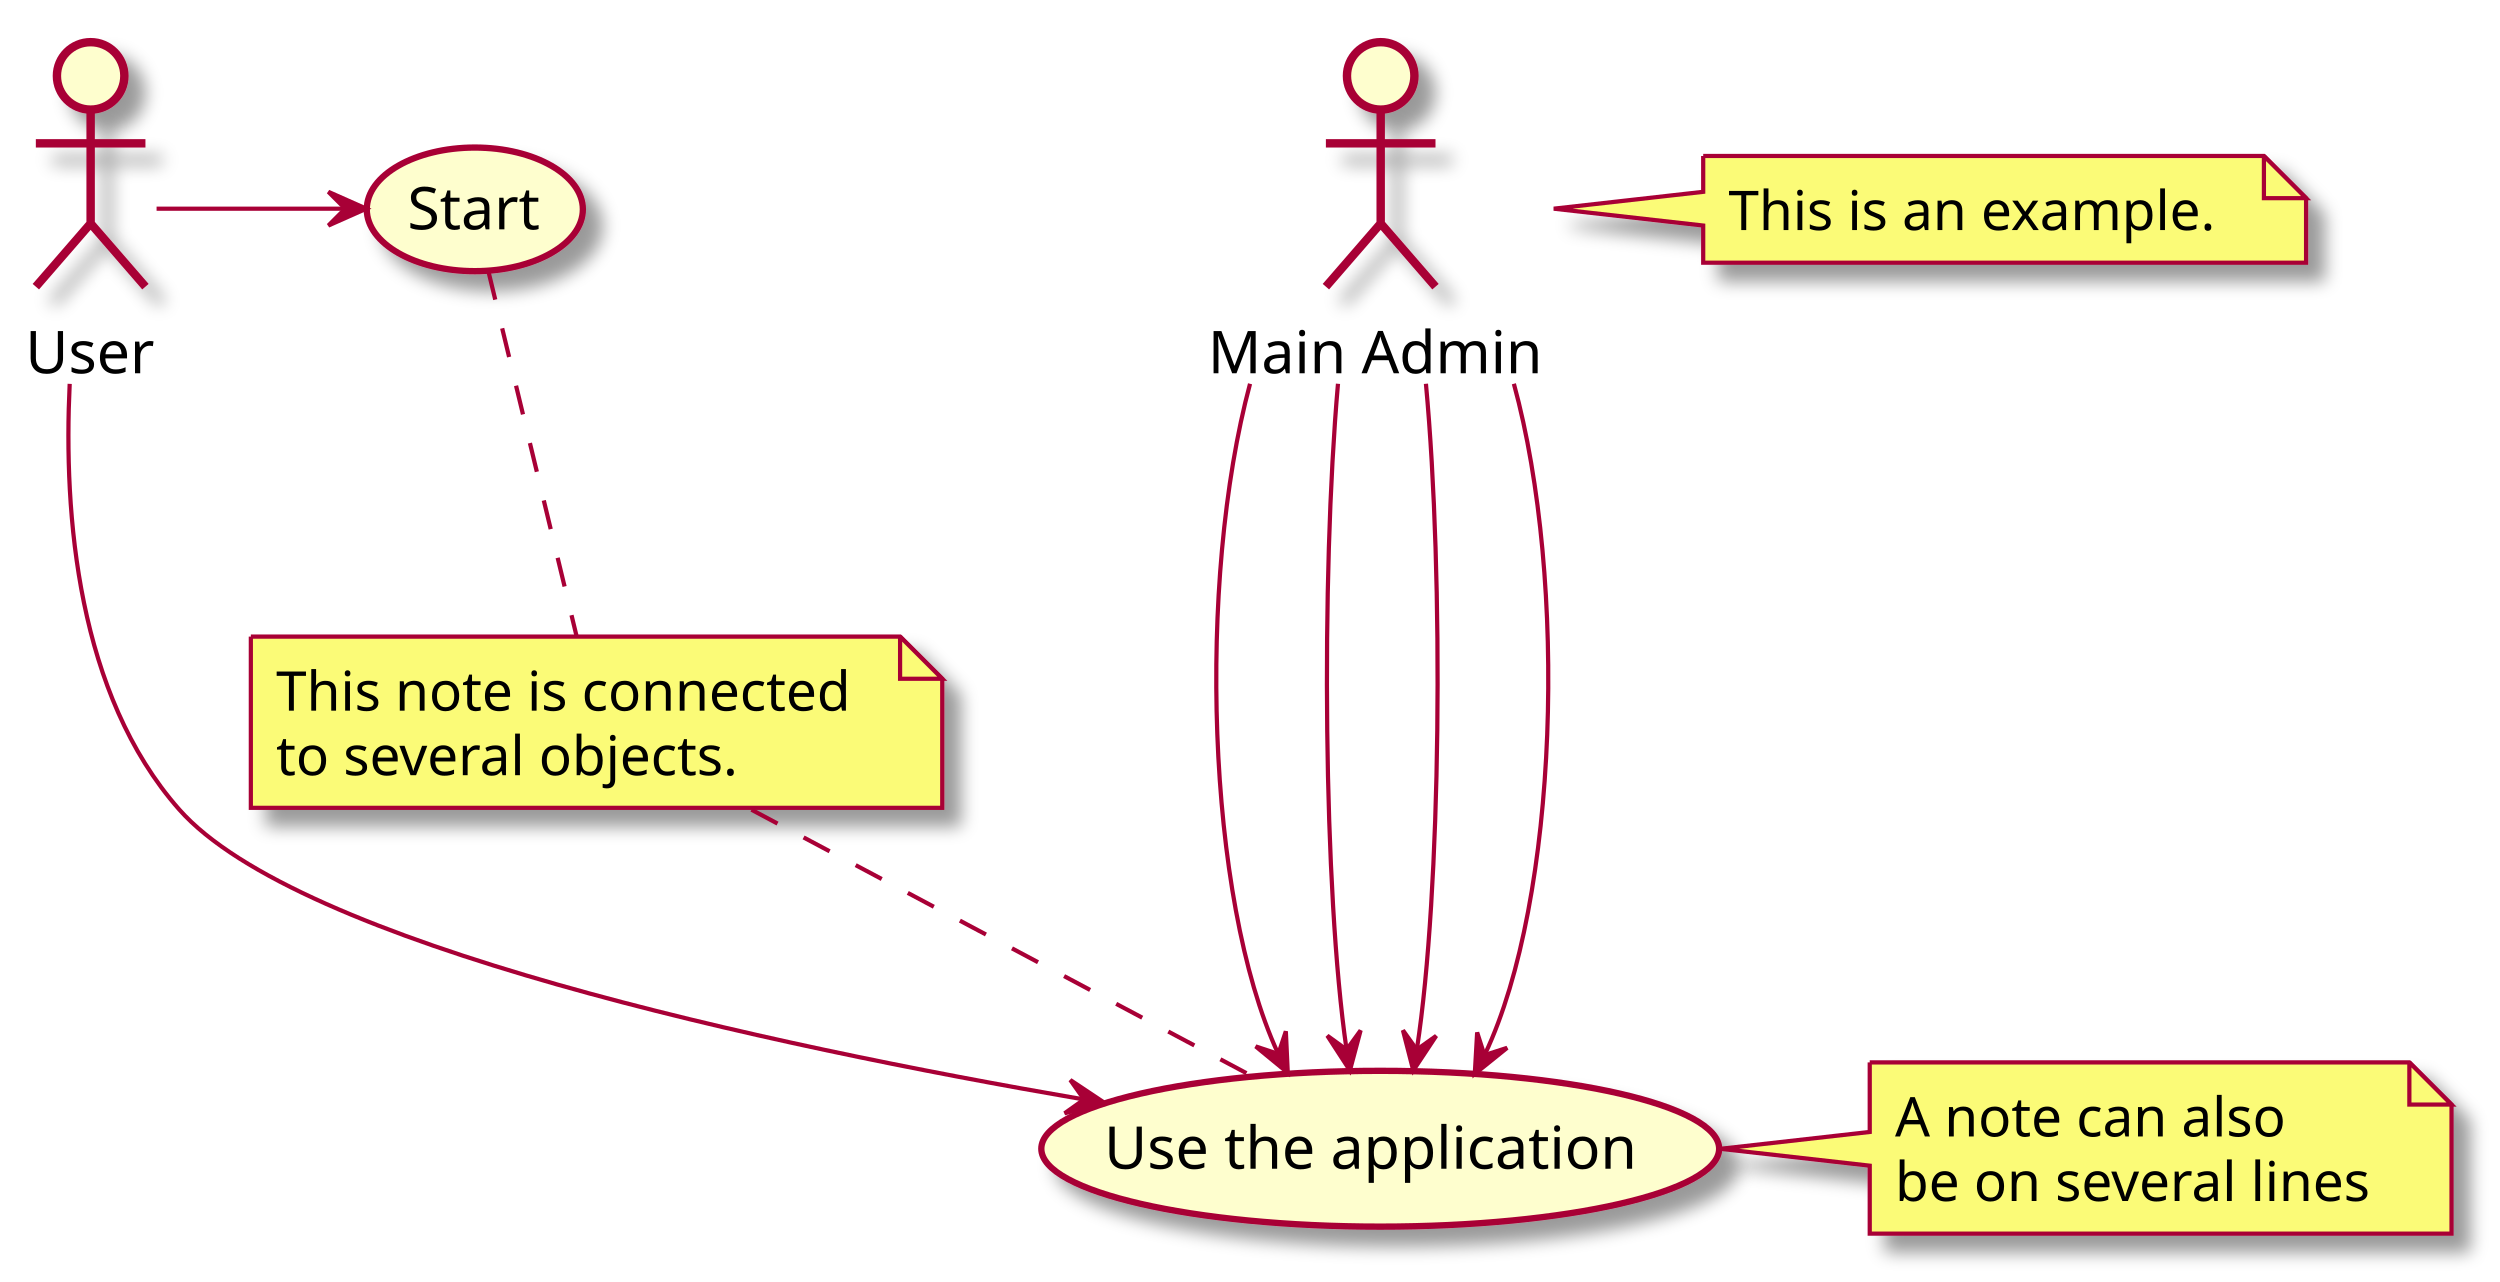
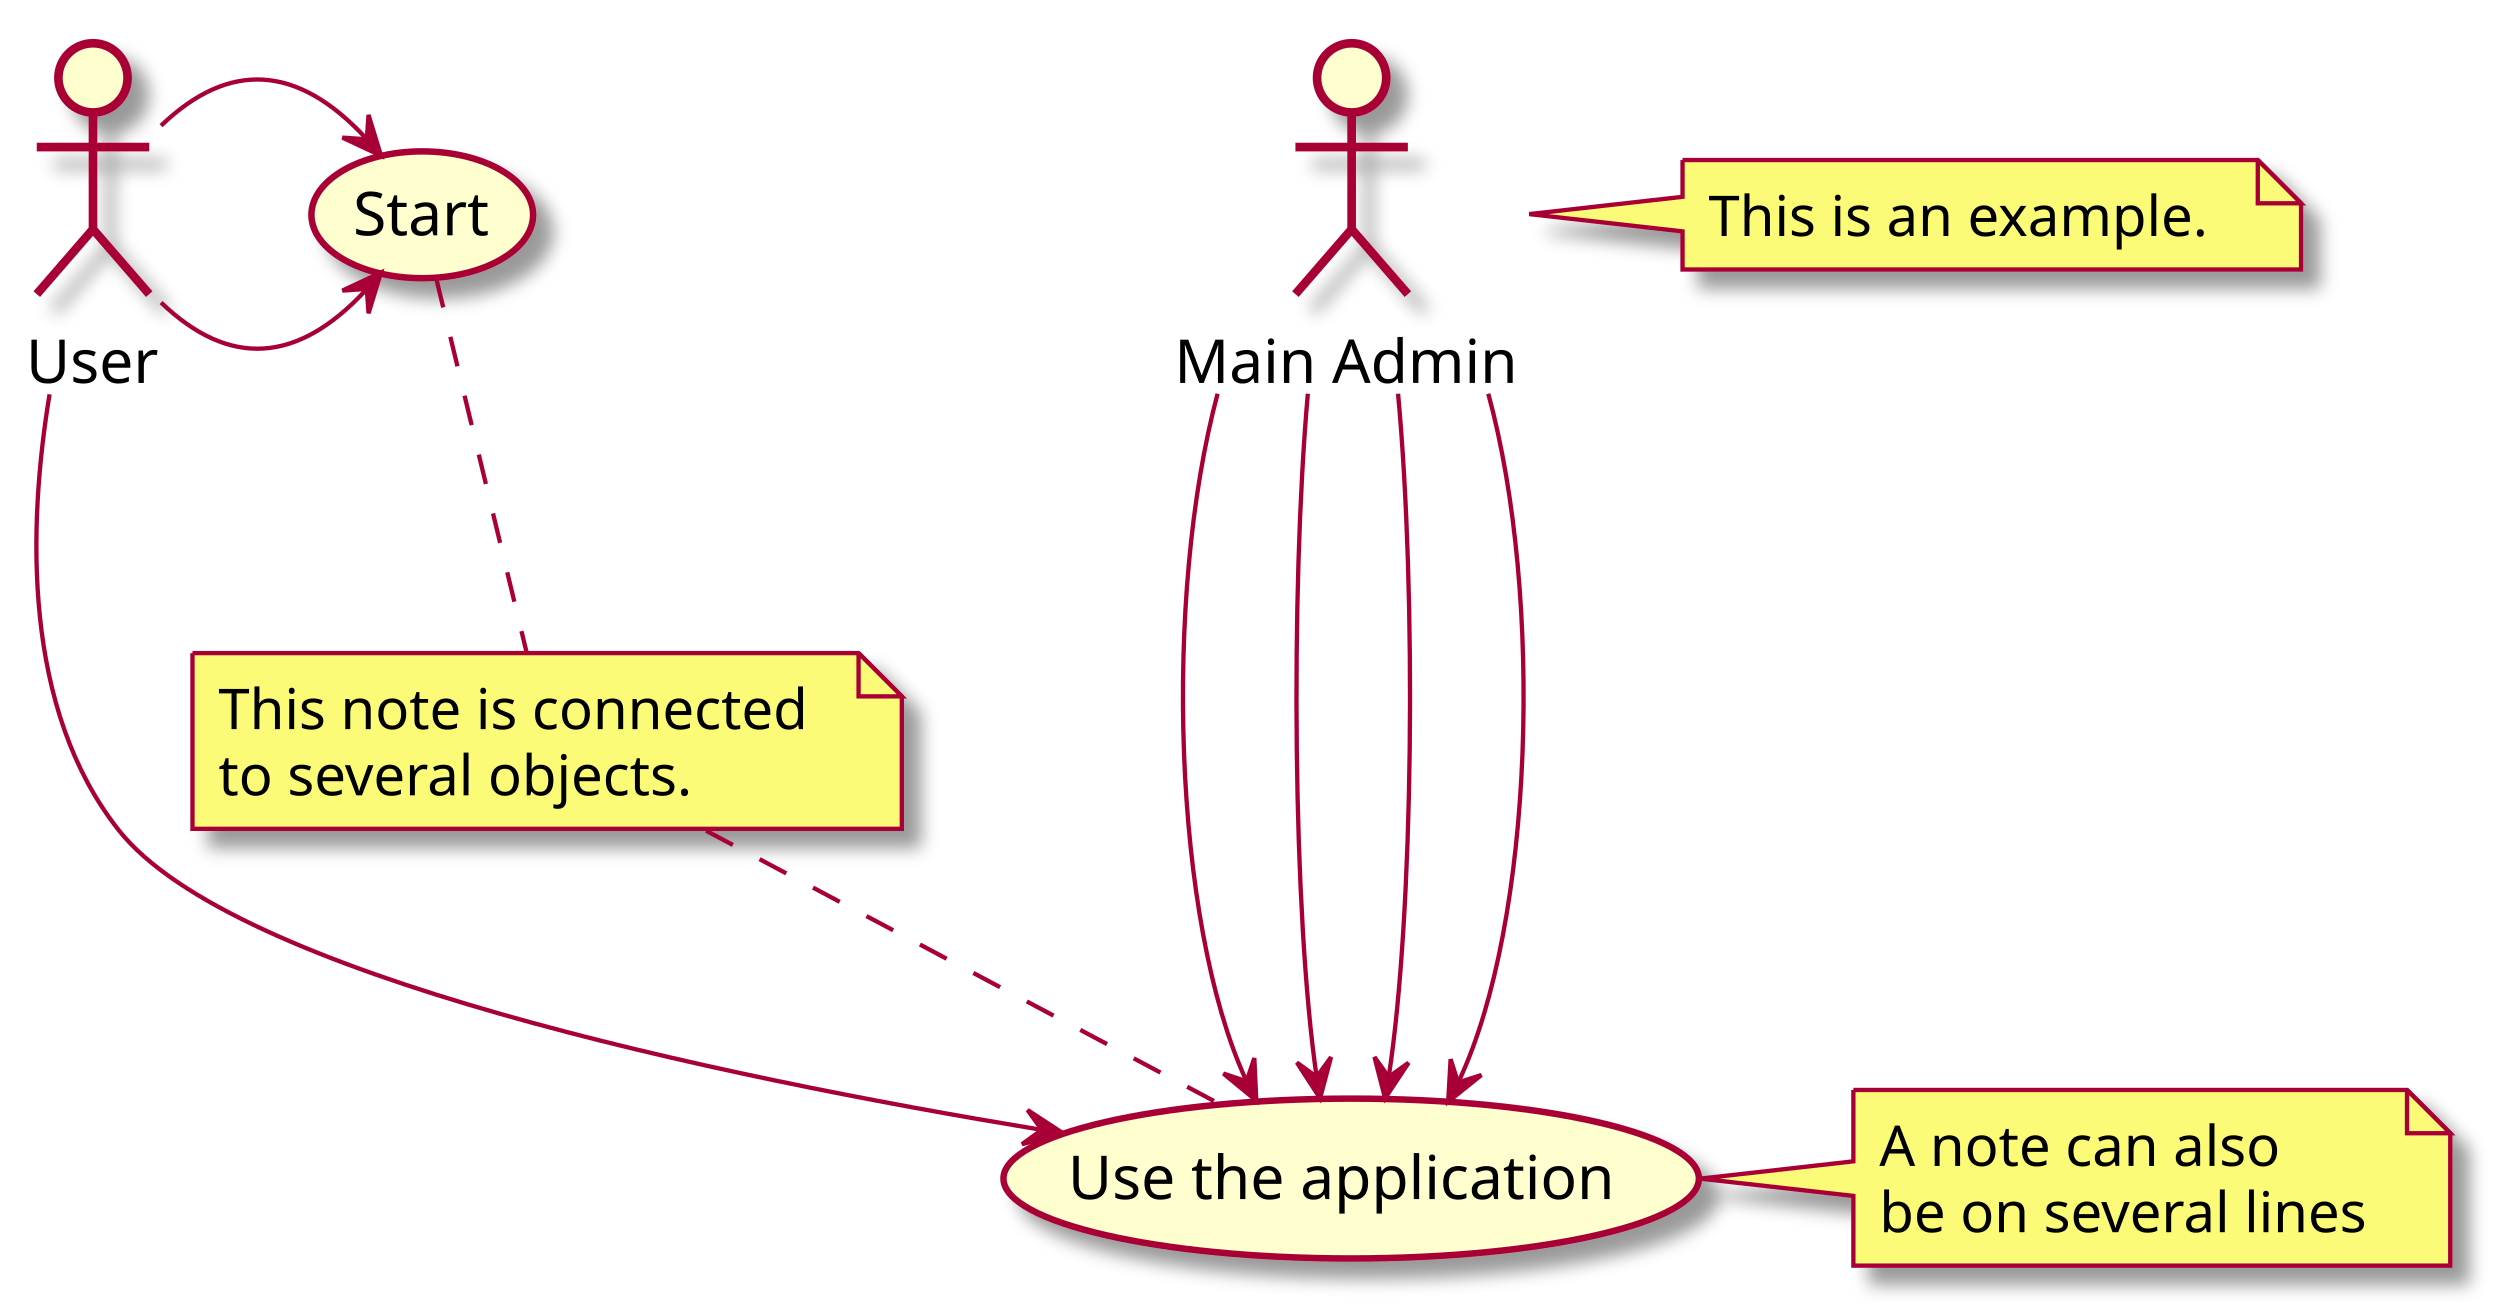
- <svg xmlns="http://www.w3.org/2000/svg" contentScriptType="application/ecmascript" contentStyleType="text/css" height="304px" preserveAspectRatio="none" style="width:593px;height:304px;" version="1.1" viewBox="0 0 593 304" width="593px" zoomAndPan="magnify">
+ <svg xmlns="http://www.w3.org/2000/svg" contentScriptType="application/ecmascript" contentStyleType="text/css" height="304px" preserveAspectRatio="none" style="width:578px;height:304px;" version="1.1" viewBox="0 0 578 304" width="578px" zoomAndPan="magnify">
  <defs>
-     <filter height="300%" id="fx5q78uv3i1cp" width="300%" x="-1" y="-1">
+     <filter height="300%" id="f18hij2itd560d" width="300%" x="-1" y="-1">
      <feGaussianBlur result="blurOut" stdDeviation="2.0" />
      <feColorMatrix in="blurOut" result="blurOut2" type="matrix" values="0 0 0 0 0 0 0 0 0 0 0 0 0 0 0 0 0 0 .4 0" />
      <feOffset dx="4.0" dy="4.0" in="blurOut2" result="blurOut3" />
      <feBlend in="SourceGraphic" in2="blurOut3" mode="normal" />
    </filter>
  </defs>
  <g>
-     <ellipse cx="327.5" cy="18" fill="#FEFECE" filter="url(#fx5q78uv3i1cp)" rx="8" ry="8" style="stroke: #A80036; stroke-width: 2.0;" />
-     <path d="M327.5,26 L327.5,53 M314.5,34 L340.5,34 M327.5,53 L314.5,68 M327.5,53 L340.5,68 " fill="none" filter="url(#fx5q78uv3i1cp)" style="stroke: #A80036; stroke-width: 2.0;" />
-     <text fill="#000000" font-family="sans-serif" font-size="14" lengthAdjust="spacingAndGlyphs" textLength="82" x="286.5" y="88.535">Main Admin</text>
-     <ellipse cx="327.391" cy="272.478" fill="#FEFECE" filter="url(#fx5q78uv3i1cp)" rx="80.391" ry="18.478" style="stroke: #A80036; stroke-width: 1.5;" />
-     <text fill="#000000" font-family="sans-serif" font-size="14" lengthAdjust="spacingAndGlyphs" textLength="131" x="261.891" y="277.222">Use the application</text>
-     <ellipse cx="21.5" cy="18" fill="#FEFECE" filter="url(#fx5q78uv3i1cp)" rx="8" ry="8" style="stroke: #A80036; stroke-width: 2.0;" />
-     <path d="M21.5,26 L21.5,53 M8.5,34 L34.5,34 M21.5,53 L8.5,68 M21.5,53 L34.5,68 " fill="none" filter="url(#fx5q78uv3i1cp)" style="stroke: #A80036; stroke-width: 2.0;" />
+     <ellipse cx="312.5" cy="18" fill="#FEFECE" filter="url(#f18hij2itd560d)" rx="8" ry="8" style="stroke: #A80036; stroke-width: 2.0;" />
+     <path d="M312.5,26 L312.5,53 M299.5,34 L325.5,34 M312.5,53 L299.5,68 M312.5,53 L325.5,68 " fill="none" filter="url(#f18hij2itd560d)" style="stroke: #A80036; stroke-width: 2.0;" />
+     <text fill="#000000" font-family="sans-serif" font-size="14" lengthAdjust="spacingAndGlyphs" textLength="82" x="271.5" y="88.535">Main Admin</text>
+     <ellipse cx="312.391" cy="272.478" fill="#FEFECE" filter="url(#f18hij2itd560d)" rx="80.391" ry="18.478" style="stroke: #A80036; stroke-width: 1.5;" />
+     <text fill="#000000" font-family="sans-serif" font-size="14" lengthAdjust="spacingAndGlyphs" textLength="131" x="246.891" y="277.222">Use the application</text>
+     <ellipse cx="21.5" cy="18" fill="#FEFECE" filter="url(#f18hij2itd560d)" rx="8" ry="8" style="stroke: #A80036; stroke-width: 2.0;" />
+     <path d="M21.5,26 L21.5,53 M8.5,34 L34.5,34 M21.5,53 L8.5,68 M21.5,53 L34.5,68 " fill="none" filter="url(#f18hij2itd560d)" style="stroke: #A80036; stroke-width: 2.0;" />
    <text fill="#000000" font-family="sans-serif" font-size="14" lengthAdjust="spacingAndGlyphs" textLength="31" x="6" y="88.535">User</text>
-     <ellipse cx="112.627" cy="49.659" fill="#FEFECE" filter="url(#fx5q78uv3i1cp)" rx="25.627" ry="14.659" style="stroke: #A80036; stroke-width: 1.5;" />
-     <text fill="#000000" font-family="sans-serif" font-size="14" lengthAdjust="spacingAndGlyphs" textLength="32" x="96.627" y="54.403">Start</text>
-     <path d="M404,37 L404,45.5 L368.55,49.5 L404,53.5 L404,62.31 A0,0 0 0 0 404,62.31 L547,62.31 A0,0 0 0 0 547,62.31 L547,47 L537,37 L404,37 A0,0 0 0 0 404,37 " fill="#FBFB77" filter="url(#fx5q78uv3i1cp)" style="stroke: #A80036; stroke-width: 1.0;" />
-     <path d="M537,37 L537,47 L547,47 L537,37 " fill="#FBFB77" style="stroke: #A80036; stroke-width: 1.0;" />
-     <text fill="#000000" font-family="sans-serif" font-size="13" lengthAdjust="spacingAndGlyphs" textLength="122" x="410" y="54.568">This is an example.</text>
-     <path d="M443.5,252 L443.5,268.5 L408.08,272.5 L443.5,276.5 L443.5,292.621 A0,0 0 0 0 443.5,292.621 L581.5,292.621 A0,0 0 0 0 581.5,292.621 L581.5,262 L571.5,252 L443.5,252 A0,0 0 0 0 443.5,252 " fill="#FBFB77" filter="url(#fx5q78uv3i1cp)" style="stroke: #A80036; stroke-width: 1.0;" />
-     <path d="M571.5,252 L571.5,262 L581.5,262 L571.5,252 " fill="#FBFB77" style="stroke: #A80036; stroke-width: 1.0;" />
-     <text fill="#000000" font-family="sans-serif" font-size="13" lengthAdjust="spacingAndGlyphs" textLength="97" x="449.5" y="269.568">A note can also</text>
-     <text fill="#000000" font-family="sans-serif" font-size="13" lengthAdjust="spacingAndGlyphs" textLength="117" x="449.5" y="284.879">be on several lines</text>
-     <path d="M59.5,151 L59.5,191.621 L223.5,191.621 L223.5,161 L213.5,151 L59.5,151 " fill="#FBFB77" filter="url(#fx5q78uv3i1cp)" style="stroke: #A80036; stroke-width: 1.0;" />
-     <path d="M213.5,151 L213.5,161 L223.5,161 L213.5,151 " fill="#FBFB77" style="stroke: #A80036; stroke-width: 1.0;" />
-     <text fill="#000000" font-family="sans-serif" font-size="13" lengthAdjust="spacingAndGlyphs" textLength="143" x="65.5" y="168.568">This note is connected</text>
-     <text fill="#000000" font-family="sans-serif" font-size="13" lengthAdjust="spacingAndGlyphs" textLength="115" x="65.5" y="183.879">to several objects.</text>
-     <path d="M37.14,49.5 C52.04,49.5 66.94,49.5 81.84,49.5 " fill="none" id="User-Start" style="stroke: #A80036; stroke-width: 1.0;" />
-     <polygon fill="#A80036" points="86.89,49.5,77.89,45.5,81.89,49.5,77.89,53.5,86.89,49.5" style="stroke: #A80036; stroke-width: 1.0;" />
-     <path d="M16.53,91.05 C15.03,122.32 18.43,164.72 42.5,192 C70.67,223.92 181.86,247.84 256.74,260.73 " fill="none" id="User-Use" style="stroke: #A80036; stroke-width: 1.0;" />
-     <polygon fill="#A80036" points="262.07,261.64,253.873,256.18,257.142,260.797,252.524,264.066,262.07,261.64" style="stroke: #A80036; stroke-width: 1.0;" />
-     <path d="M296.51,91.03 C283.96,137.78 286.16,212.91 303.09,249.74 " fill="none" id="Admin-Use" style="stroke: #A80036; stroke-width: 1.0;" />
-     <polygon fill="#A80036" points="305.46,254.46,305,244.622,303.218,249.991,297.849,248.209,305.46,254.46" style="stroke: #A80036; stroke-width: 1.0;" />
-     <path d="M317.37,91.03 C313.3,137.36 313.97,211.54 319.37,248.71 " fill="none" id="Admin-Use-1" style="stroke: #A80036; stroke-width: 1.0;" />
-     <polygon fill="#A80036" points="320.2,253.92,322.738,244.404,319.415,248.982,314.837,245.66,320.2,253.92" style="stroke: #A80036; stroke-width: 1.0;" />
-     <path d="M338.23,91.03 C342.53,137.36 341.82,211.54 336.11,248.71 " fill="none" id="Admin-Use-2" style="stroke: #A80036; stroke-width: 1.0;" />
-     <polygon fill="#A80036" points="335.23,253.92,340.667,245.708,336.059,248.989,332.777,244.381,335.23,253.92" style="stroke: #A80036; stroke-width: 1.0;" />
-     <path d="M359.09,91.03 C371.91,137.9 369.63,213.3 352.25,250.02 " fill="none" id="Admin-Use-3" style="stroke: #A80036; stroke-width: 1.0;" />
-     <polygon fill="#A80036" points="349.82,254.72,357.494,248.547,352.107,250.274,350.38,244.887,349.82,254.72" style="stroke: #A80036; stroke-width: 1.0;" />
-     <path d="M115.83,64.27 C120.97,85.57 130.89,126.59 136.78,150.96 " fill="none" id="Start-N2" style="stroke: #A80036; stroke-width: 1.0; stroke-dasharray: 7.0,7.0;" />
-     <path d="M178.25,192.06 C212.97,210.54 264.46,237.95 296.98,255.26 " fill="none" id="N2-Use" style="stroke: #A80036; stroke-width: 1.0; stroke-dasharray: 7.0,7.0;" />
+     <ellipse cx="97.627" cy="49.659" fill="#FEFECE" filter="url(#f18hij2itd560d)" rx="25.627" ry="14.659" style="stroke: #A80036; stroke-width: 1.5;" />
+     <text fill="#000000" font-family="sans-serif" font-size="14" lengthAdjust="spacingAndGlyphs" textLength="32" x="81.627" y="54.403">Start</text>
+     <path d="M389,37 L389,45.5 L353.55,49.5 L389,53.5 L389,62.31 A0,0 0 0 0 389,62.31 L532,62.31 A0,0 0 0 0 532,62.31 L532,47 L522,37 L389,37 A0,0 0 0 0 389,37 " fill="#FBFB77" filter="url(#f18hij2itd560d)" style="stroke: #A80036; stroke-width: 1.0;" />
+     <path d="M522,37 L522,47 L532,47 L522,37 " fill="#FBFB77" style="stroke: #A80036; stroke-width: 1.0;" />
+     <text fill="#000000" font-family="sans-serif" font-size="13" lengthAdjust="spacingAndGlyphs" textLength="122" x="395" y="54.568">This is an example.</text>
+     <path d="M428.5,252 L428.5,268.5 L393.08,272.5 L428.5,276.5 L428.5,292.621 A0,0 0 0 0 428.5,292.621 L566.5,292.621 A0,0 0 0 0 566.5,292.621 L566.5,262 L556.5,252 L428.5,252 A0,0 0 0 0 428.5,252 " fill="#FBFB77" filter="url(#f18hij2itd560d)" style="stroke: #A80036; stroke-width: 1.0;" />
+     <path d="M556.5,252 L556.5,262 L566.5,262 L556.5,252 " fill="#FBFB77" style="stroke: #A80036; stroke-width: 1.0;" />
+     <text fill="#000000" font-family="sans-serif" font-size="13" lengthAdjust="spacingAndGlyphs" textLength="97" x="434.5" y="269.568">A note can also</text>
+     <text fill="#000000" font-family="sans-serif" font-size="13" lengthAdjust="spacingAndGlyphs" textLength="117" x="434.5" y="284.879">be on several lines</text>
+     <path d="M44.5,151 L44.5,191.621 L208.5,191.621 L208.5,161 L198.5,151 L44.5,151 " fill="#FBFB77" filter="url(#f18hij2itd560d)" style="stroke: #A80036; stroke-width: 1.0;" />
+     <path d="M198.5,151 L198.5,161 L208.5,161 L198.5,151 " fill="#FBFB77" style="stroke: #A80036; stroke-width: 1.0;" />
+     <text fill="#000000" font-family="sans-serif" font-size="13" lengthAdjust="spacingAndGlyphs" textLength="143" x="50.5" y="168.568">This note is connected</text>
+     <text fill="#000000" font-family="sans-serif" font-size="13" lengthAdjust="spacingAndGlyphs" textLength="115" x="50.5" y="183.879">to several objects.</text>
+     <path d="M37.23,69.94 C52.99,85.06 68.75,84.13 84.51,67.14 " fill="none" id="User-Start" style="stroke: #A80036; stroke-width: 1.0;" />
+     <polygon fill="#A80036" points="88.08,63.01,79.161,67.188,84.804,66.787,85.204,72.43,88.08,63.01" style="stroke: #A80036; stroke-width: 1.0;" />
+     <path d="M37.23,29.06 C52.99,13.94 68.75,14.87 84.51,31.86 " fill="none" id="User-Start-1" style="stroke: #A80036; stroke-width: 1.0;" />
+     <polygon fill="#A80036" points="88.08,35.99,85.204,26.57,84.804,32.213,79.161,31.812,88.08,35.99" style="stroke: #A80036; stroke-width: 1.0;" />
+     <path d="M11.46,91.16 C6.37,122.09 5.27,163.97 27.5,192 C53.88,225.26 165,248.71 240.44,261.16 " fill="none" id="User-Use" style="stroke: #A80036; stroke-width: 1.0;" />
+     <polygon fill="#A80036" points="245.81,262.03,237.567,256.64,240.875,261.229,236.285,264.536,245.81,262.03" style="stroke: #A80036; stroke-width: 1.0;" />
+     <path d="M281.51,91.03 C268.96,137.78 271.16,212.91 288.09,249.74 " fill="none" id="Admin-Use" style="stroke: #A80036; stroke-width: 1.0;" />
+     <polygon fill="#A80036" points="290.46,254.46,290,244.622,288.218,249.991,282.849,248.209,290.46,254.46" style="stroke: #A80036; stroke-width: 1.0;" />
+     <path d="M302.37,91.03 C298.3,137.36 298.97,211.54 304.37,248.71 " fill="none" id="Admin-Use-1" style="stroke: #A80036; stroke-width: 1.0;" />
+     <polygon fill="#A80036" points="305.2,253.92,307.738,244.404,304.415,248.982,299.837,245.66,305.2,253.92" style="stroke: #A80036; stroke-width: 1.0;" />
+     <path d="M323.23,91.03 C327.53,137.36 326.82,211.54 321.11,248.71 " fill="none" id="Admin-Use-2" style="stroke: #A80036; stroke-width: 1.0;" />
+     <polygon fill="#A80036" points="320.23,253.92,325.667,245.708,321.059,248.989,317.777,244.381,320.23,253.92" style="stroke: #A80036; stroke-width: 1.0;" />
+     <path d="M344.09,91.03 C356.91,137.9 354.63,213.3 337.25,250.02 " fill="none" id="Admin-Use-3" style="stroke: #A80036; stroke-width: 1.0;" />
+     <polygon fill="#A80036" points="334.82,254.72,342.494,248.547,337.107,250.274,335.38,244.887,334.82,254.72" style="stroke: #A80036; stroke-width: 1.0;" />
+     <path d="M100.83,64.27 C105.97,85.57 115.89,126.59 121.78,150.96 " fill="none" id="Start-N2" style="stroke: #A80036; stroke-width: 1.0; stroke-dasharray: 7.0,7.0;" />
+     <path d="M163.25,192.06 C197.97,210.54 249.46,237.95 281.98,255.26 " fill="none" id="N2-Use" style="stroke: #A80036; stroke-width: 1.0; stroke-dasharray: 7.0,7.0;" />
  </g>
</svg>
